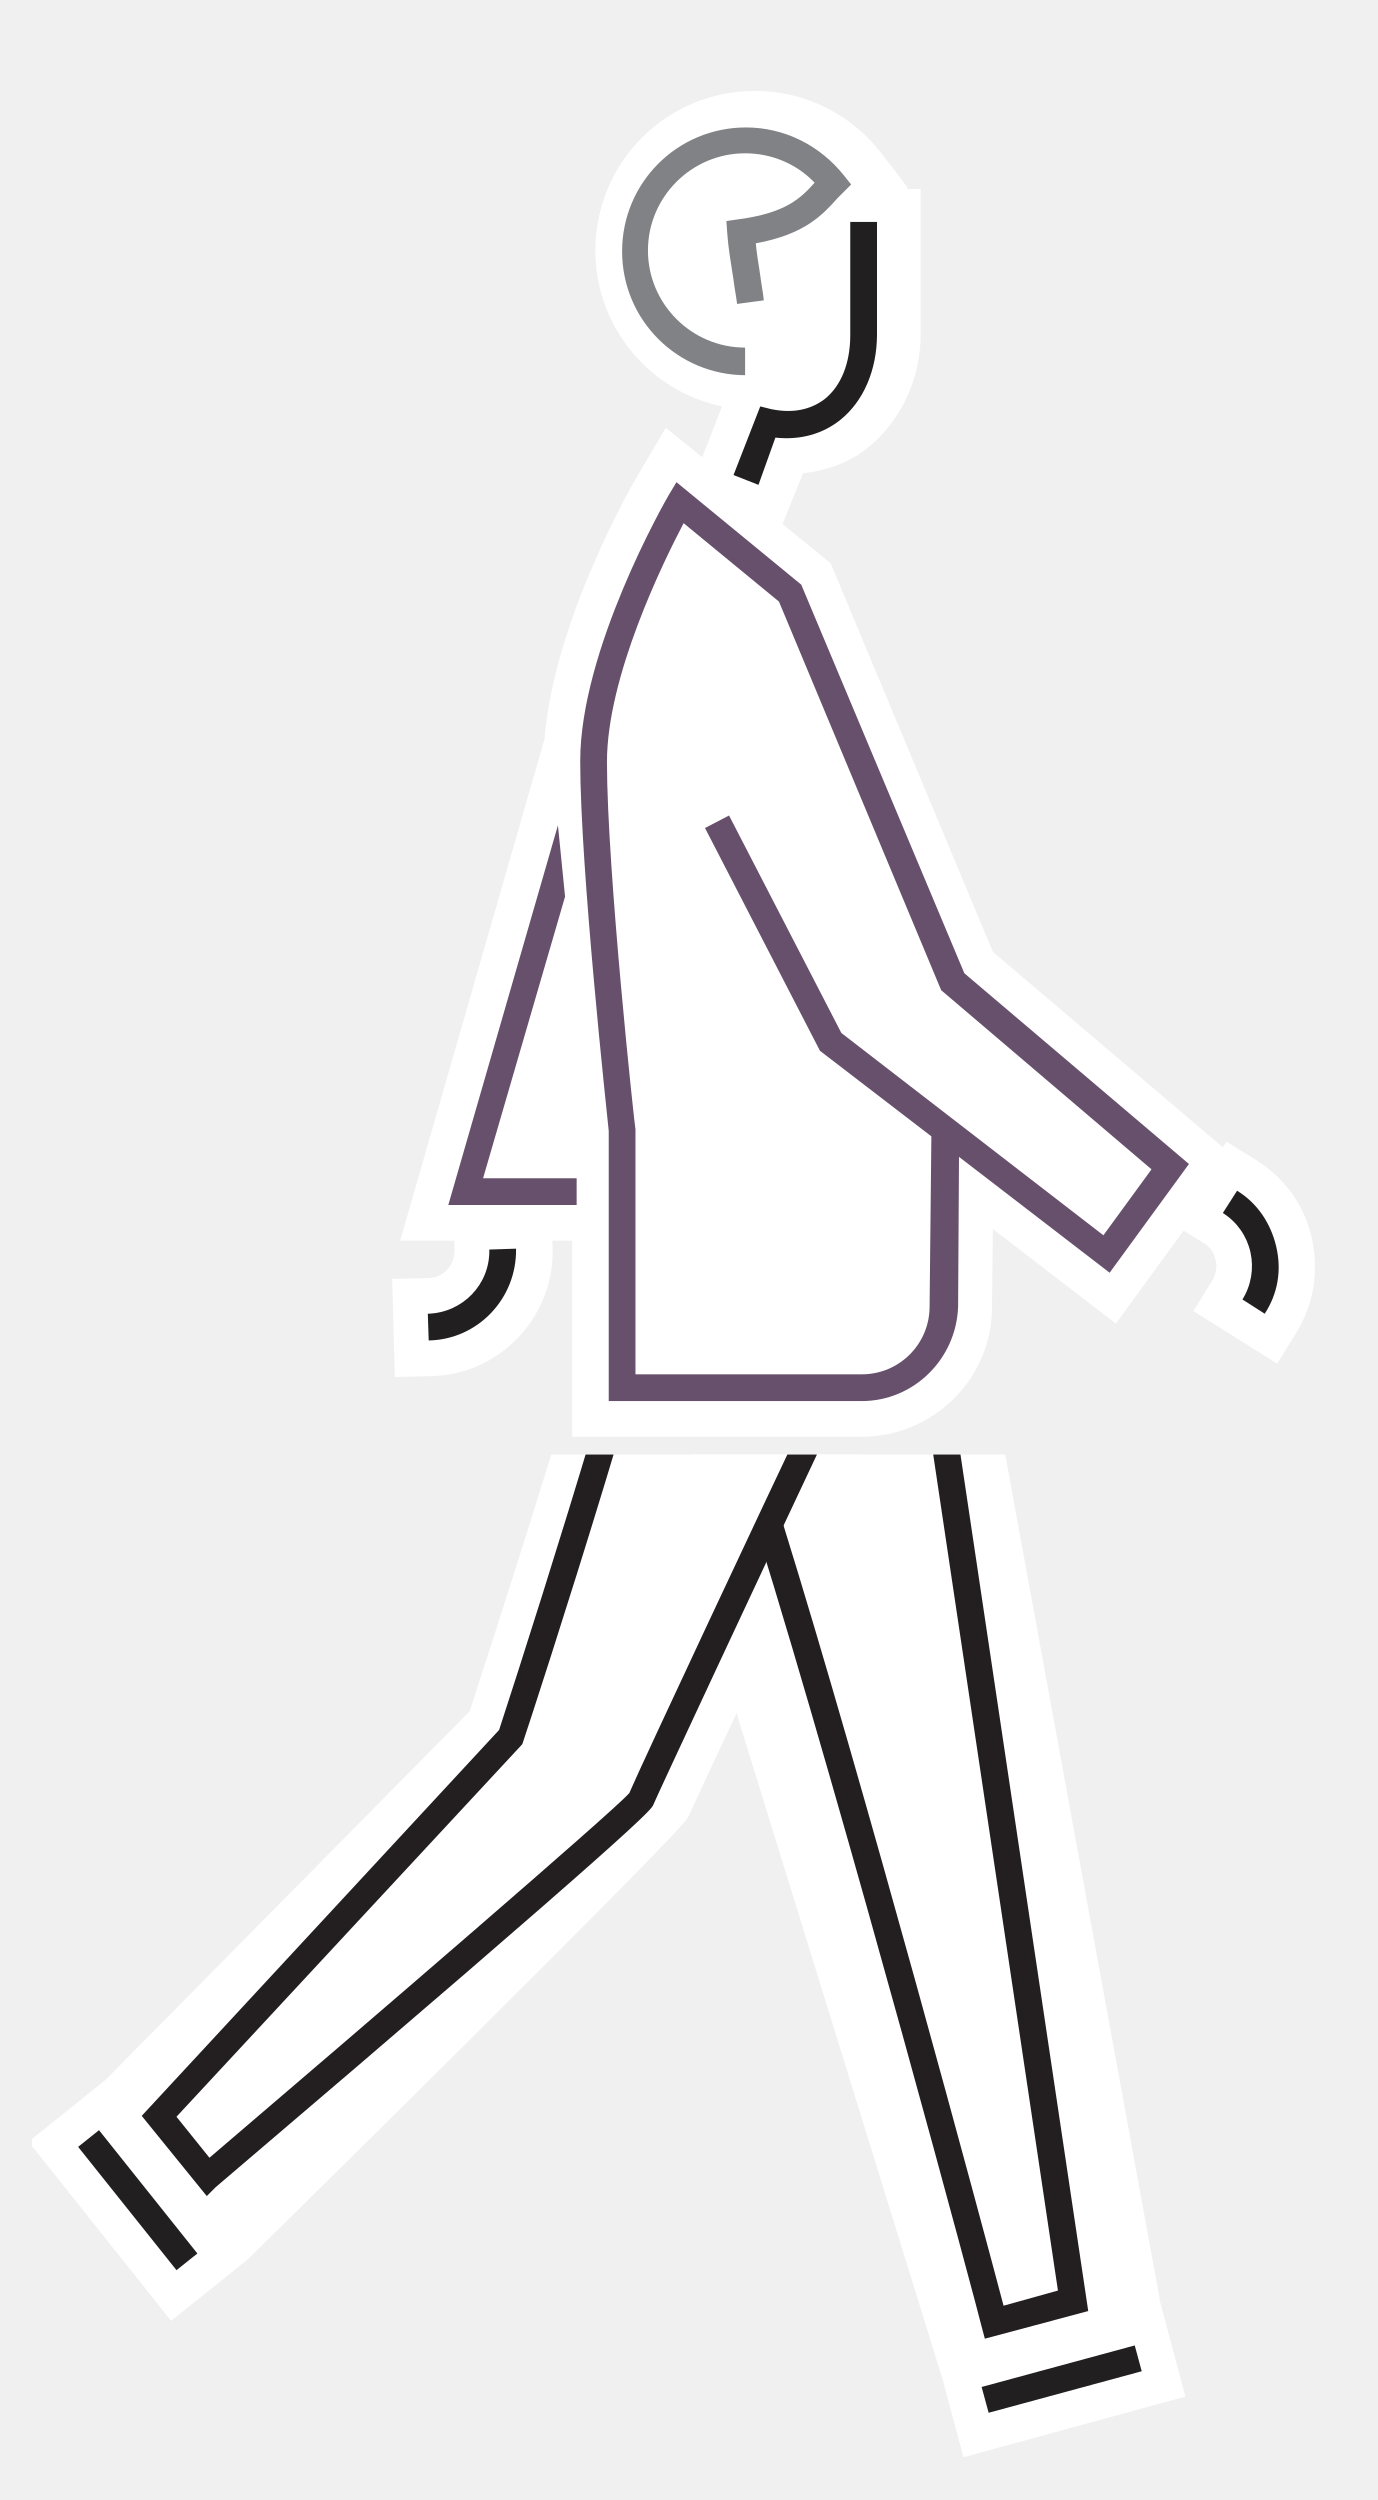
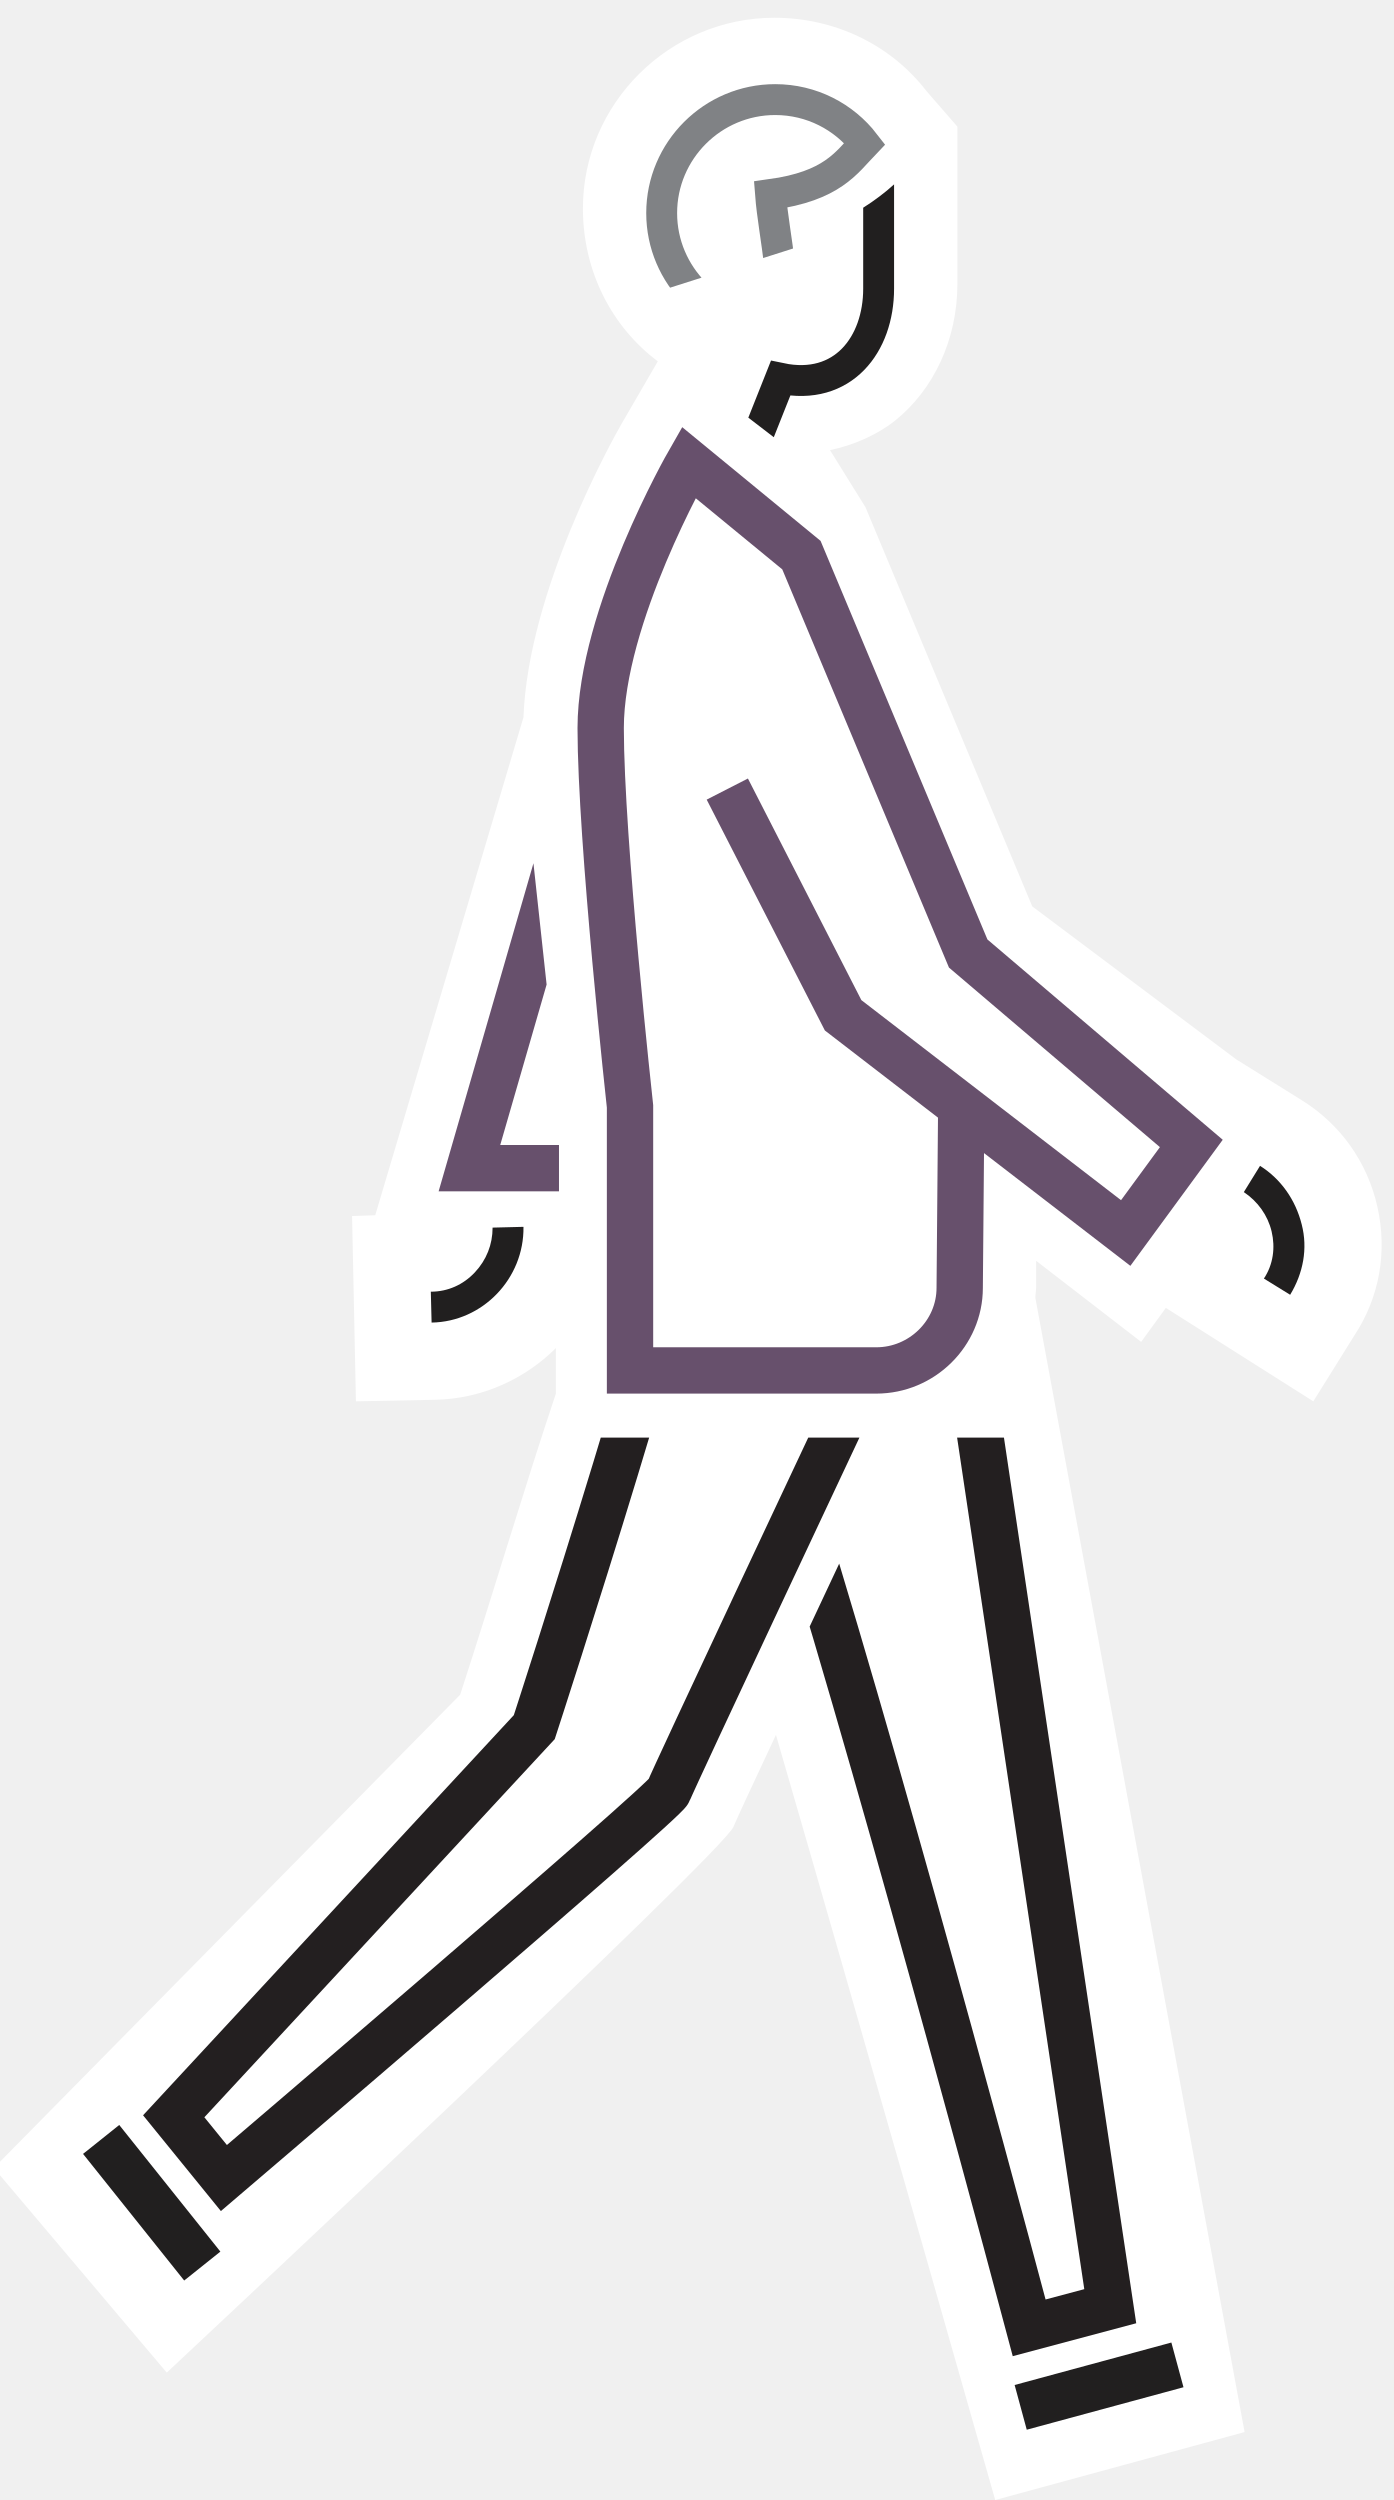
- <svg xmlns="http://www.w3.org/2000/svg" xmlns:xlink="http://www.w3.org/1999/xlink" version="1.1" id="Layer_1" x="0px" y="0px" viewBox="0 0 154.5 280.5" style="enable-background:new 0 0 154.5 280.5;" xml:space="preserve">
+ <svg xmlns="http://www.w3.org/2000/svg" xmlns:xlink="http://www.w3.org/1999/xlink" version="1.1" id="Layer_1" x="0px" y="0px" viewBox="0 0 180.5 323.8" style="enable-background:new 0 0 180.5 323.8;" xml:space="preserve">
  <style type="text/css">
	.st0{fill:#FFFFFF;}
- 	.st1{fill:#67506C;}
- 	.st2{fill:#211F1F;}
- 	.st3{fill:#808285;}
- 	.st4{clip-path:url(#SVGID_2_);}
- 	.st5{fill:none;stroke:#00B48D;stroke-width:3;stroke-miterlimit:10;}
- 	.st6{fill:#231F20;}
+ 	.st1{fill:#211F1F;}
+ 	.st2{fill:none;stroke:#00B48D;stroke-width:3;stroke-miterlimit:10;}
+ 	.st3{clip-path:url(#XMLID_2_);fill:none;stroke:#808285;stroke-width:4;stroke-miterlimit:10;}
+ 	.st4{fill:none;stroke:#67506C;stroke-width:6;stroke-miterlimit:10;}
+ 	.st5{clip-path:url(#XMLID_3_);fill:none;stroke:#67506C;stroke-width:6;stroke-miterlimit:10;}
+ 	.st6{clip-path:url(#XMLID_4_);fill:#FFFFFF;stroke:#211F1F;stroke-width:4;stroke-miterlimit:10;}
+ 	.st7{clip-path:url(#XMLID_5_);}
+ 	.st8{clip-path:url(#XMLID_6_);fill:none;stroke:#231F20;stroke-width:6;stroke-miterlimit:10;}
+ 	.st9{fill:none;stroke:#211F1F;stroke-width:6;stroke-miterlimit:10;}
+ 	.st10{fill:none;stroke:#231F20;stroke-width:6;stroke-miterlimit:10;}
</style>
  <g>
-     <g id="XMLID_26_">
-       <path class="st0" d="M111.4,106.8L93.2,63.2l-5.4-4.4l2.3-5.7c2.6-0.3,5.3-1.2,7.3-2.9c3.5-2.8,5.9-7.5,5.9-12.7V21.2h-1.6    l0.1-0.2l-2.9-3.8c-3.4-4.4-8.6-7-14.2-7c-9.9,0-17.9,8-17.9,17.9c0,8.6,6.1,15.8,14.2,17.5l-2.2,5.7L74.7,48l-3.3,5.6    c-1,1.7-9.3,16.5-10.3,29.3l-16.2,56.3h19.3v22h32.5c8,0,14.6-6.5,14.6-14.5l0.1-8.8l13.8,10.6l13.5-18.5L111.4,106.8z" />
-       <path class="st1" d="M96.7,157.2H68.3l0-30.3c-0.2-2-3.2-29.5-3.2-41.5c0-12.5,9.5-29.1,9.9-29.8l0.9-1.5l14,11.5l18.3,43.6    l25.2,21.4l-8.9,12.2l-16.9-13l-0.1,16.8C107.3,152.5,102.5,157.2,96.7,157.2z M71.3,154.2h25.4c4.2,0,7.6-3.4,7.6-7.6l0.2-19.1    L92,117.9l-12.9-25l2.7-1.4l12.6,24.4l29.4,22.7l5.4-7.4l-23.6-20.1L87.4,67.5l-10.7-8.8c-2.3,4.4-8.6,17.2-8.6,26.8    c0,12,3.1,40.9,3.2,41.2l0,0.2L71.3,154.2z" />
+     <path class="st0" d="M178.4,156.3c-1.3-5.8-4.8-10.7-9.8-13.8l-8.5-5.3l-26.4-19.8l-21.6-51.7l-4.6-7.4c2.9-0.6,6-1.9,8.4-3.8   c5-4,8.1-10.5,8.1-17.7V16.4l-4-4.6c-4.7-6.1-12-9.5-19.7-9.5c-13.6,0-24.8,11.1-24.8,24.7c0,8.1,3.7,15.3,9.7,19.8l-4.7,8.1   C79.3,57,68.4,76.5,67.8,92.9l-19.2,64.5l-3,0.1l0.5,24l10.2-0.2c6.1-0.1,11.7-2.7,15.7-6.7v5.9c-4,11.9-8.1,25.8-12.4,39   l-60.4,61.3l22.4,26.5c0,0,72.3-67.6,73.4-70.7c0.5-1.2,2.6-5.7,5.5-11.9c10.7,36.8,28.4,99.1,28.4,99.1l32.3-8.8l-27.1-146.9   c0-0.5,0.1-0.9,0.1-1.4l0-3.4l13.6,10.5l3.2-4.4l19.1,12.1l5.3-8.5C178.7,168,179.7,162.1,178.4,156.3z" />
+     <path class="st1" d="M167.1,167.7l-3.4-2.1c1.2-1.8,1.5-4,1-6.1c-0.5-2.1-1.8-3.9-3.6-5.1l2.1-3.4c2.7,1.7,4.6,4.4,5.4,7.6   C169.4,161.7,168.8,164.9,167.1,167.7z" />
+     <path id="XMLID_2250_" class="st2" d="M118,220.8" />
+     <g id="XMLID_745_">
+       <defs>
+         <polygon id="XMLID_747_" points="116.4,19.1 109.1,27 105.5,31.3 82.9,38.5 82.1,14 106.5,7.7    " />
+       </defs>
+       <clipPath id="XMLID_2_">
+         <use xlink:href="#XMLID_747_" style="overflow:visible;" />
+       </clipPath>
+       <path id="XMLID_748_" class="st3" d="M100.4,42.3c-8.1,0-14.7-6.6-14.7-14.7c0-8.1,6.6-14.7,14.7-14.7c4.7,0,8.9,2.2,11.6,5.7    c-2.4,2.5-4.2,5.5-12.2,6.6c0.2,2.6,0.8,5.9,1.2,9.3" />
    </g>
-     <path class="st2" d="M85.1,54.4l-2.8-1.1l3-7.7l1.2,0.3c2.4,0.5,4.4,0.1,6-1.1c1.9-1.5,2.9-4.1,2.9-7.2V24.9h3v12.6   c0,4-1.5,7.5-4.1,9.6c-2,1.6-4.5,2.3-7.3,2L85.1,54.4z" />
-     <path class="st3" d="M83.7,42.1c-7.7,0-13.9-6.2-13.9-13.9s6.2-13.9,13.9-13.9c4.3,0,8.3,2,11,5.4l0.8,1l-0.9,0.9   c-0.2,0.2-0.4,0.4-0.6,0.6c-1.7,1.9-3.7,4.1-9.2,5.1c0.1,1.1,0.3,2.3,0.5,3.6c0.1,0.9,0.3,1.8,0.4,2.8l-3,0.4   c-0.1-0.9-0.3-1.8-0.4-2.7c-0.3-1.9-0.6-3.7-0.7-5.2l-0.1-1.4l1.4-0.2c5.2-0.7,6.9-2.3,8.5-4.1c-2-2.1-4.8-3.3-7.8-3.3   c-6,0-10.9,4.9-10.9,10.9s4.9,10.9,10.9,10.9V42.1z" />
-     <g id="XMLID_31_">
-       <g id="XMLID_32_">
-         <path class="st0" d="M133.9,147.1l2.1-3.4c0.4-0.7,0.6-1.5,0.4-2.3c-0.2-0.8-0.6-1.5-1.3-1.9l-3.4-2.1l5.9-9.3l3.4,2.1     c3.2,2,5.4,5.1,6.2,8.8c0.8,3.7,0.2,7.4-1.8,10.6l-2.1,3.4L133.9,147.1z" />
-         <path class="st2" d="M141.9,147.4l-2.5-1.6c1-1.6,1.3-3.5,0.9-5.3c-0.4-1.8-1.5-3.4-3.1-4.4l1.6-2.5c2.3,1.4,3.8,3.7,4.4,6.3     S143.4,145.1,141.9,147.4z" />
-       </g>
-     </g>
-     <g id="XMLID_15_">
-       <g id="XMLID_16_">
-         <path class="st0" d="M44,143.5l4-0.1c1.7,0,3-1.4,3-3.1l-0.1-4l11-0.2l0.1,4c0.2,7.7-6,14.2-13.7,14.3l-4,0.1L44,143.5z" />
-         <path class="st2" d="M48.1,150.4l-0.1-3c3.9-0.1,7-3.3,6.9-7.2l3-0.1C58,145.7,53.6,150.3,48.1,150.4z" />
-       </g>
-     </g>
-     <polygon class="st1" points="64.7,135.2 50.3,135.2 62.6,92.6 63.4,100.6 54.2,132.2 64.7,132.2  " />
+     <path id="XMLID_897_" class="st4" d="M94.2,102.2l15,29.3l36.6,28.2l8.5-11.6l-28.9-24.6l-21.6-51.6l-14.6-12   c0,0-11.4,19.9-11.4,34.4c0,14.5,3.8,49,3.8,49l0,34.2l31.9,0c5.9,0,10.8-4.8,10.8-10.7l0.2-23.5" />
+     <path class="st1" d="M55.9,171.3l-0.1-4c2.2,0,4.2-0.9,5.7-2.5c1.5-1.6,2.3-3.6,2.3-5.8l4-0.1C67.9,165.6,62.5,171.2,55.9,171.3z" />
    <g>
      <defs>
-         <rect id="SVGID_1_" x="3.6" y="163.2" width="132.4" height="116.1" />
+         <polygon id="XMLID_877_" points="67.8,99.9 72.4,142.3 72.4,164.8 32.9,167.1    " />
      </defs>
-       <clipPath id="SVGID_2_">
-         <use xlink:href="#SVGID_1_" style="overflow:visible;" />
+       <clipPath id="XMLID_3_">
+         <use xlink:href="#XMLID_877_" style="overflow:visible;" />
      </clipPath>
-       <g class="st4">
-         <polygon class="st0" points="133,268.9 130.2,258.4 107.3,133.2 107.3,133.2 75.1,165.7 83,193.4 105.8,267.1 105.8,267.1      108.1,275.7    " />
-         <path class="st0" d="M81,129.2H70.2v3.5c0,4.1-9.2,33.8-17.5,59.3l-40.9,41.4l-8.6,6.9l16,20.1l8.6-6.9c0,0,48.8-48,49.4-49.6     c0.8-1.8,10.4-22.3,19.2-41l1.7-3.5L81,129.2z" />
-         <rect x="117.6" y="258.1" transform="matrix(0.2618 0.9651 -0.9651 0.2618 345.6215 82.0914)" class="st2" width="3" height="17.8" />
-         <g id="XMLID_30_">
-           <path class="st5" d="M98.6,192.4" />
-           <path class="st5" d="M98.6,192.4" />
+       <polyline id="XMLID_905_" class="st5" points="75.5,151.3 60.8,151.3 76.9,95.6   " />
+     </g>
+     <g id="XMLID_115_">
+       <defs>
+         <path id="XMLID_119_" d="M93.8,51.7l6.7-21.2c6.1,0.8,15-5.5,17.1-8.6l-3.6,45.3L93.8,51.7z" />
+       </defs>
+       <clipPath id="XMLID_4_">
+         <use xlink:href="#XMLID_119_" style="overflow:visible;" />
+       </clipPath>
+       <path id="XMLID_120_" class="st6" d="M98,56.8l3.1-7.8c8.1,1.7,12.7-4.4,12.7-11.6c0-2.5,0-12,0-14.9" />
+     </g>
+     <g id="XMLID_121_">
+       <defs>
+         <rect id="XMLID_666_" x="5.6" y="186.2" width="152" height="131.5" />
+       </defs>
+       <clipPath id="XMLID_5_">
+         <use xlink:href="#XMLID_666_" style="overflow:visible;" />
+       </clipPath>
+       <g id="XMLID_124_" class="st7">
+         <g id="XMLID_899_">
+           <defs>
+             <polygon id="XMLID_903_" points="94.9,150.2 128.3,150.2 154.4,301.5 126.5,309.2 99.6,221.9 117.1,184.6      " />
+           </defs>
+           <clipPath id="XMLID_6_">
+             <use xlink:href="#XMLID_903_" style="overflow:visible;" />
+           </clipPath>
+           <path id="XMLID_904_" class="st8" d="M103.5,195.8c12.1,39,29.8,105.7,29.8,105.7l10.5-2.8l-23-154" />
        </g>
-         <path class="st6" d="M110.5,262.4l-0.4-1.5c-0.1-0.6-15.1-56.7-25.2-89.2l2.9-0.9c9.2,29.6,22.4,78.8,24.8,87.9l6.1-1.7     L99.5,128.3l3-0.4l19.6,131.4L110.5,262.4z" />
-         <path class="st6" d="M23.2,246.4l-7.3-9L56,194.1c5-15.3,17.6-55.3,17.6-61.3h3c0,7.8-17.1,60.3-17.9,62.6l-0.1,0.3l-38.8,41.8     l3.7,4.6c18.4-15.7,45-38.6,47.1-40.9c1.4-3.3,16.2-34.8,19.3-41.3l2.7,1.3c-7.5,15.9-18.8,40.1-19.3,41.3     c-0.2,0.5-0.6,1.6-49.1,42.9L23.2,246.4z M70.7,201.3C70.7,201.3,70.6,201.4,70.7,201.3C70.6,201.4,70.6,201.4,70.7,201.3z" />
-         <rect x="6.6" y="245.4" transform="matrix(0.6236 0.7817 -0.7817 0.6236 198.823 80.8156)" class="st2" width="17.7" height="3" />
+         <line id="XMLID_898_" class="st9" x1="132.2" y1="311.8" x2="152.5" y2="306.3" />
+         <path id="XMLID_896_" class="st10" d="M90.2,150.2c0,9-21,73.5-21,73.5l-46.7,50.4l6.5,8c0,0,57.1-48.7,57.6-50.1     c0.5-1.4,22.9-49,22.9-49" />
+         <line id="XMLID_884_" class="st9" x1="13.1" y1="277.1" x2="26.2" y2="293.5" />
      </g>
    </g>
  </g>
</svg>
